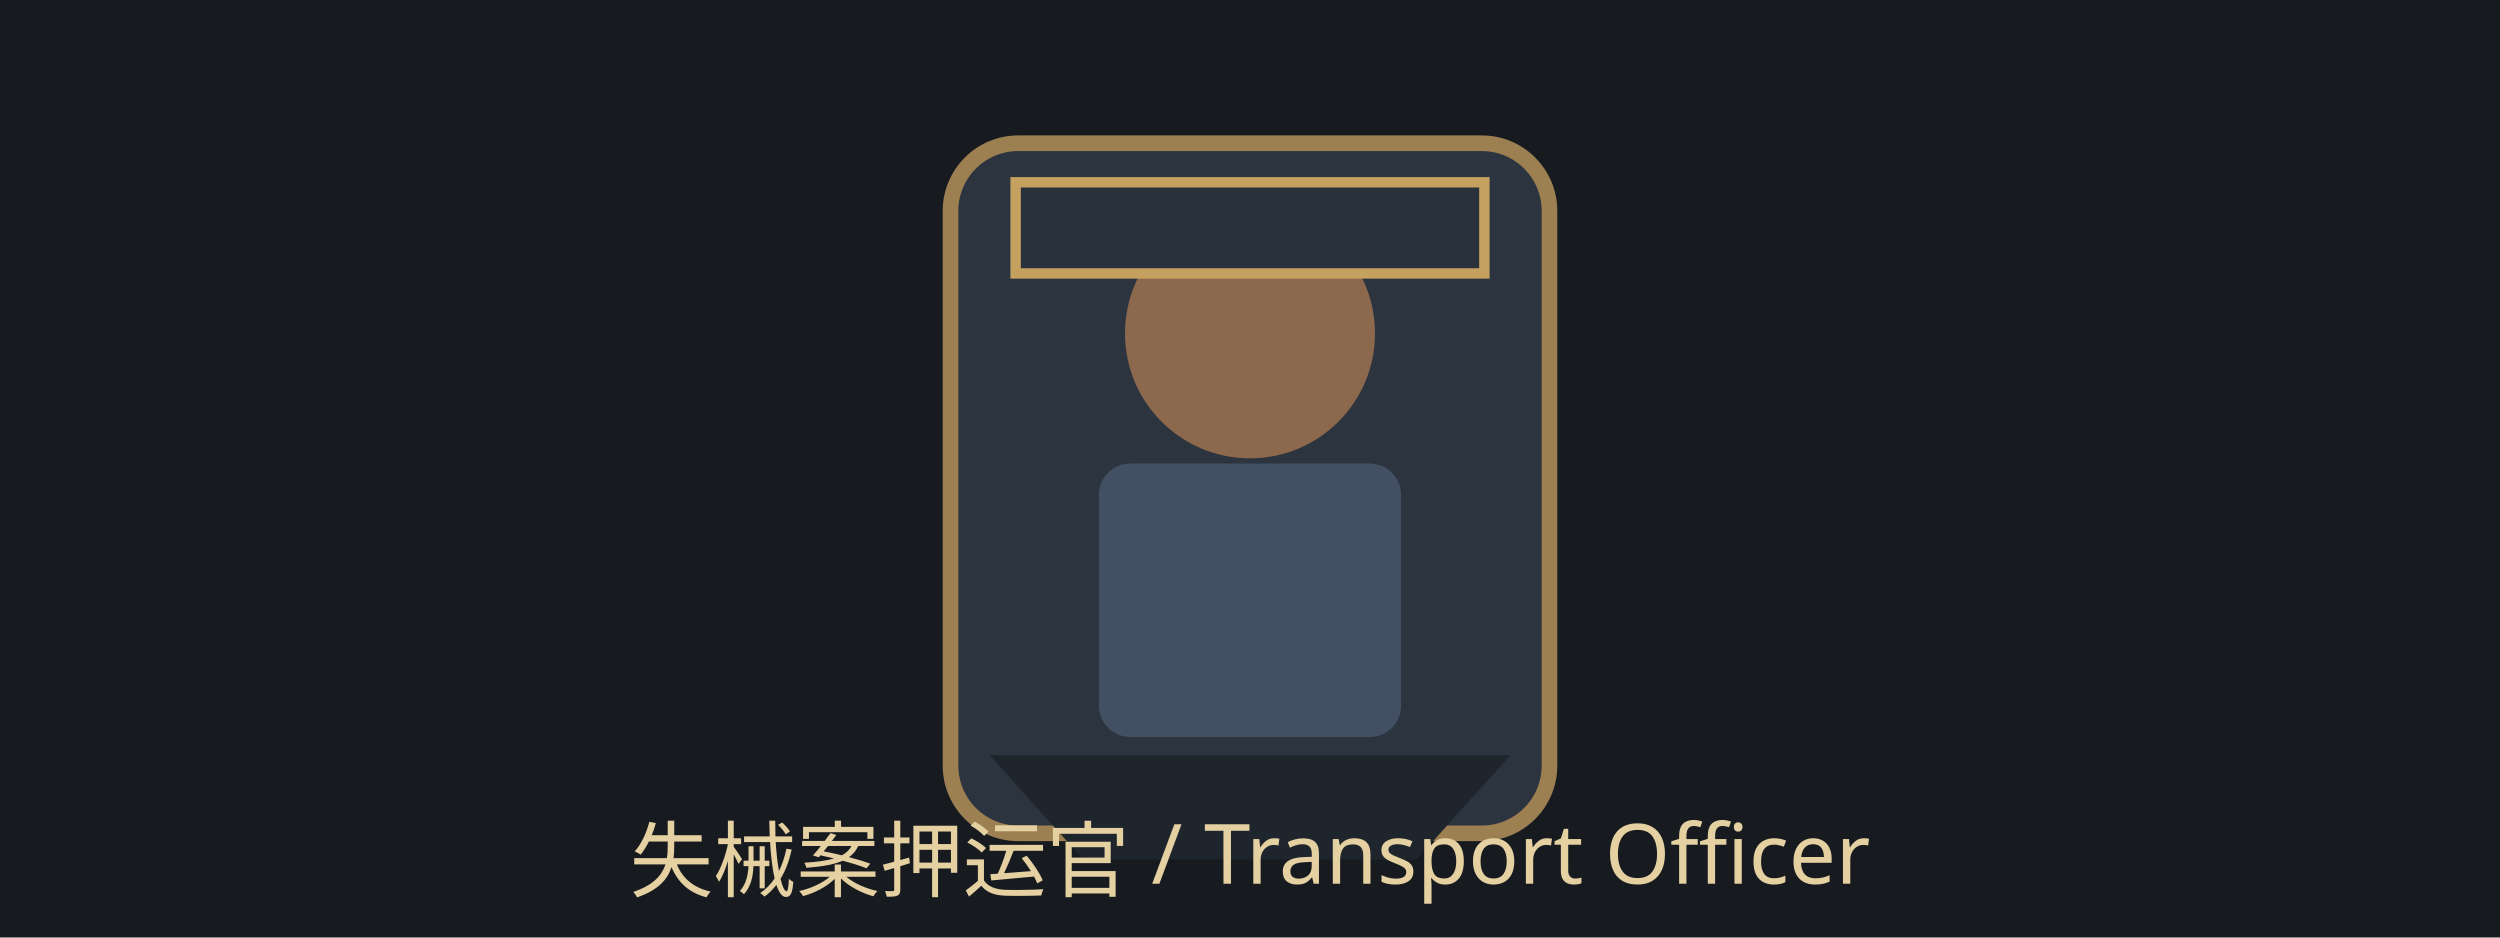
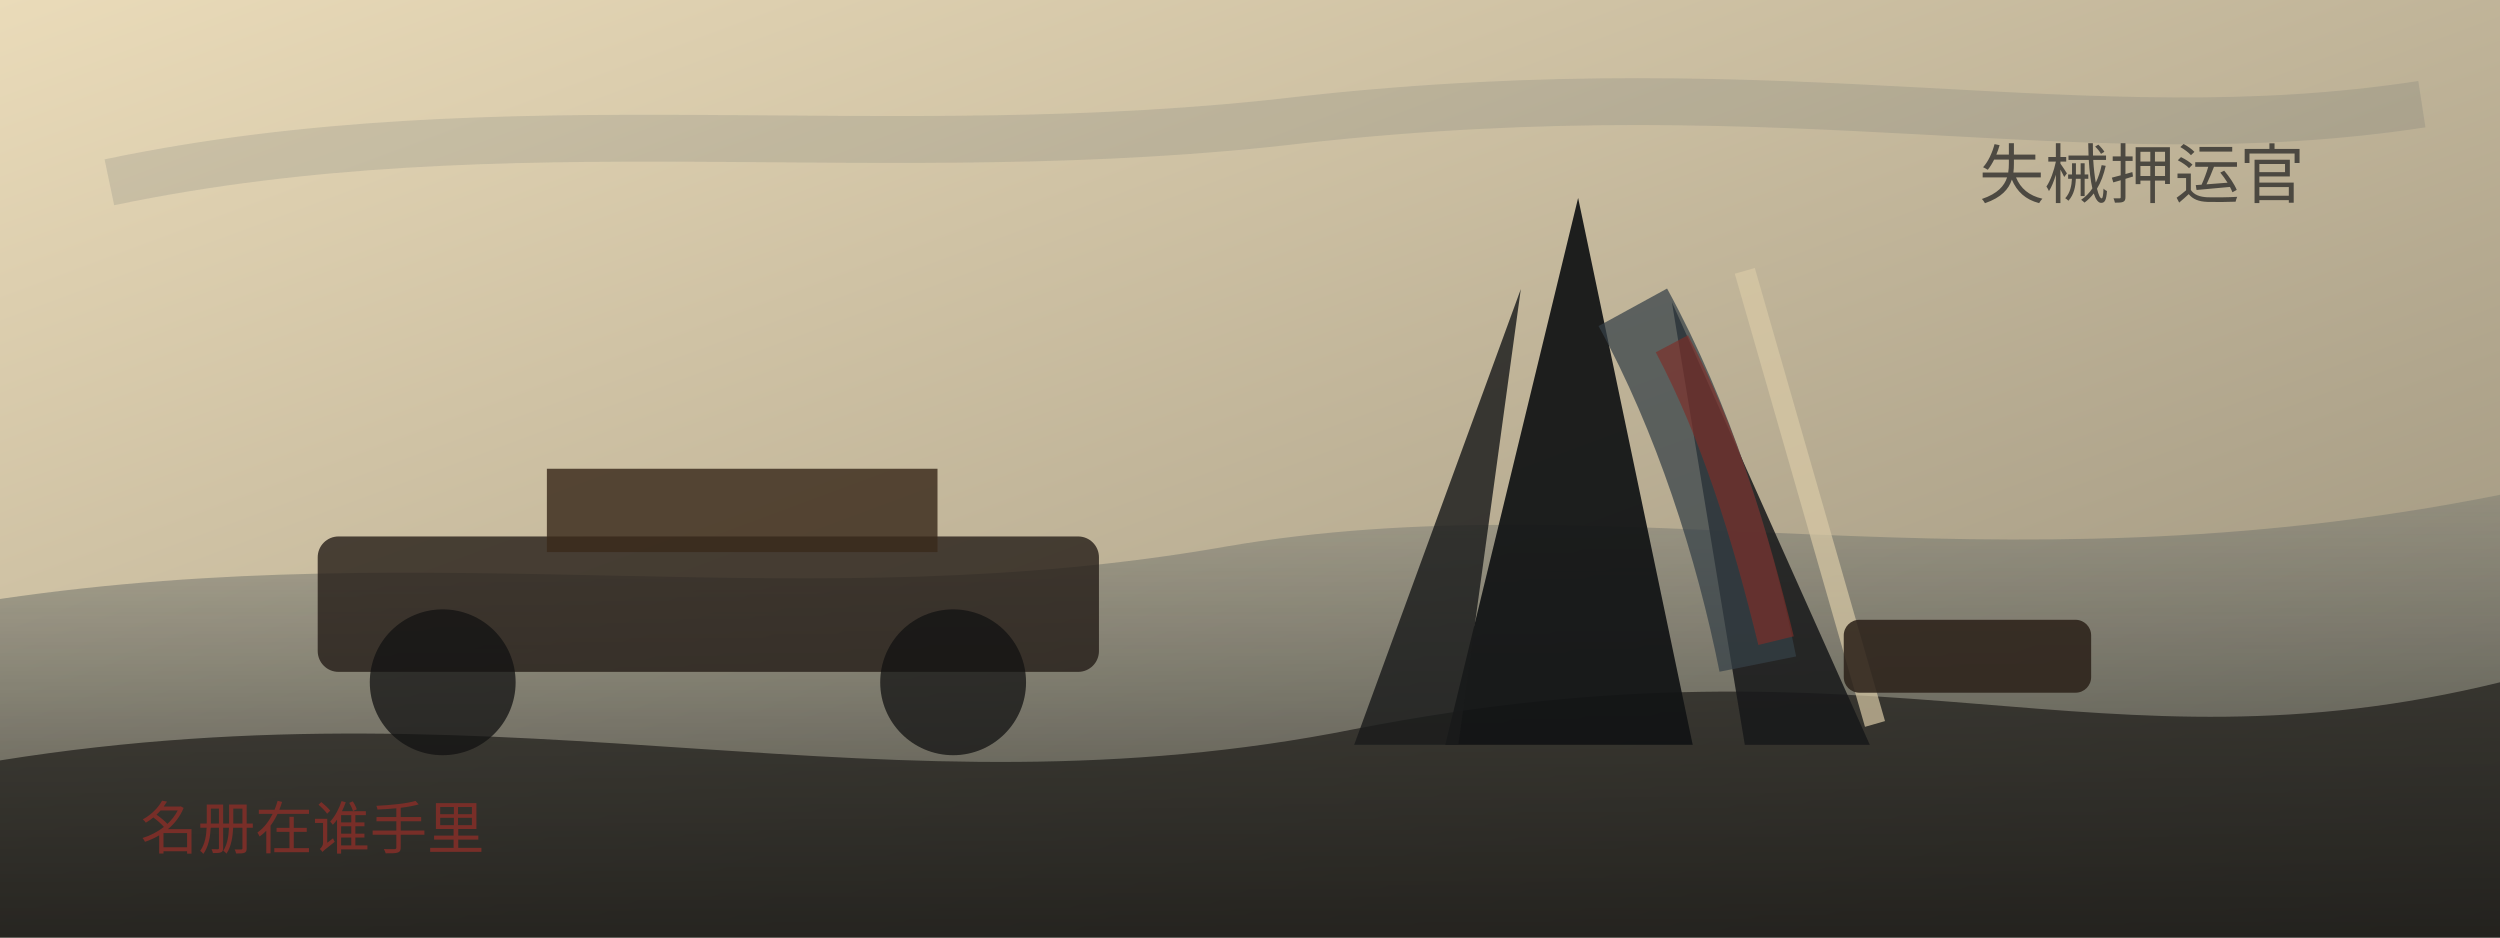
<svg xmlns="http://www.w3.org/2000/svg" width="960" height="360" viewBox="0 0 960 360">
-   <rect width="960" height="360" fill="#171b20" />
-   <rect x="365" y="55" width="230" height="265" rx="26" fill="#2c3440" stroke="#9d8051" stroke-width="6" />
-   <circle cx="480" cy="128" r="48" fill="#8c684c" />
-   <rect x="422" y="178" width="116" height="105" rx="12" fill="#435064" />
-   <rect x="390" y="70" width="180" height="35" fill="#29313c" stroke="#c4a15f" stroke-width="4" />
-   <path d="M380 290 h200 l-36 40 h-128 z" fill="#1f252d" />
-   <text x="480" y="342" text-anchor="middle" font-size="32" fill="#e5d0a2" font-family="sans-serif">失械案押运官 / Transport Officer</text>
+   <defs>
+     <linearGradient id="paper" x1="0" y1="0" x2="1" y2="1">
+       <stop offset="0" stop-color="#eadbb9" />
+       <stop offset="1" stop-color="#968d78" />
+     </linearGradient>
+     <linearGradient id="road" x1="0" y1="0" x2="0" y2="1">
+       <stop offset="0" stop-color="#4a565b" stop-opacity="0.25" />
+       <stop offset="1" stop-color="#151718" stop-opacity="0.72" />
+     </linearGradient>
+   </defs>
+   <rect width="960" height="360" fill="url(#paper)" />
+   <path d="M0 230 C170 205 310 238 470 210 C620 184 760 230 960 190 L960 360 L0 360 Z" fill="url(#road)" />
+   <path d="M0 292 C200 260 340 316 520 280 C725 240 805 300 960 262 L960 360 L0 360 Z" fill="#171513" opacity="0.65" />
+   <rect x="122" y="206" width="300" height="52" rx="8" fill="#211914" opacity="0.78" />
+   <circle cx="170" cy="262" r="28" fill="#111" opacity="0.75" />
+   <circle cx="366" cy="262" r="28" fill="#111" opacity="0.75" />
+   <rect x="210" y="180" width="150" height="32" fill="#392a1b" opacity="0.82" />
+   <path d="M606 76 L650 286 L555 286 Z" fill="#111314" opacity="0.93" />
+   <path d="M584 111 L520 286 L560 286 Z" fill="#1a1b1b" opacity="0.82" />
+   <path d="M642 116 L718 286 L670 286 Z" fill="#171819" opacity="0.86" />
+   <path d="M627 118 C650 160 666 210 675 255" stroke="#354047" stroke-width="30" opacity="0.72" fill="none" />
+   <path d="M642 132 C660 166 672 205 682 246" stroke="#7e2e28" stroke-width="14" opacity="0.66" fill="none" />
+   <path d="M670 104 L720 278" stroke="#d8c9a5" stroke-width="8" opacity="0.70" />
+   <rect x="708" y="238" width="95" height="28" rx="6" fill="#2b2118" opacity="0.86" />
+   <path d="M42 70 C195 38 340 65 500 46 C690 25 800 60 930 40" stroke="#4b5860" stroke-width="18" opacity="0.16" fill="none" />
+   <text x="760" y="76" font-size="25" fill="#202020" opacity="0.72" font-family="serif">失械押运官</text>
+   <text x="54" y="326" font-size="22" fill="#7e2e28" opacity="0.92" font-family="serif">名册在谁手里</text>
</svg>
